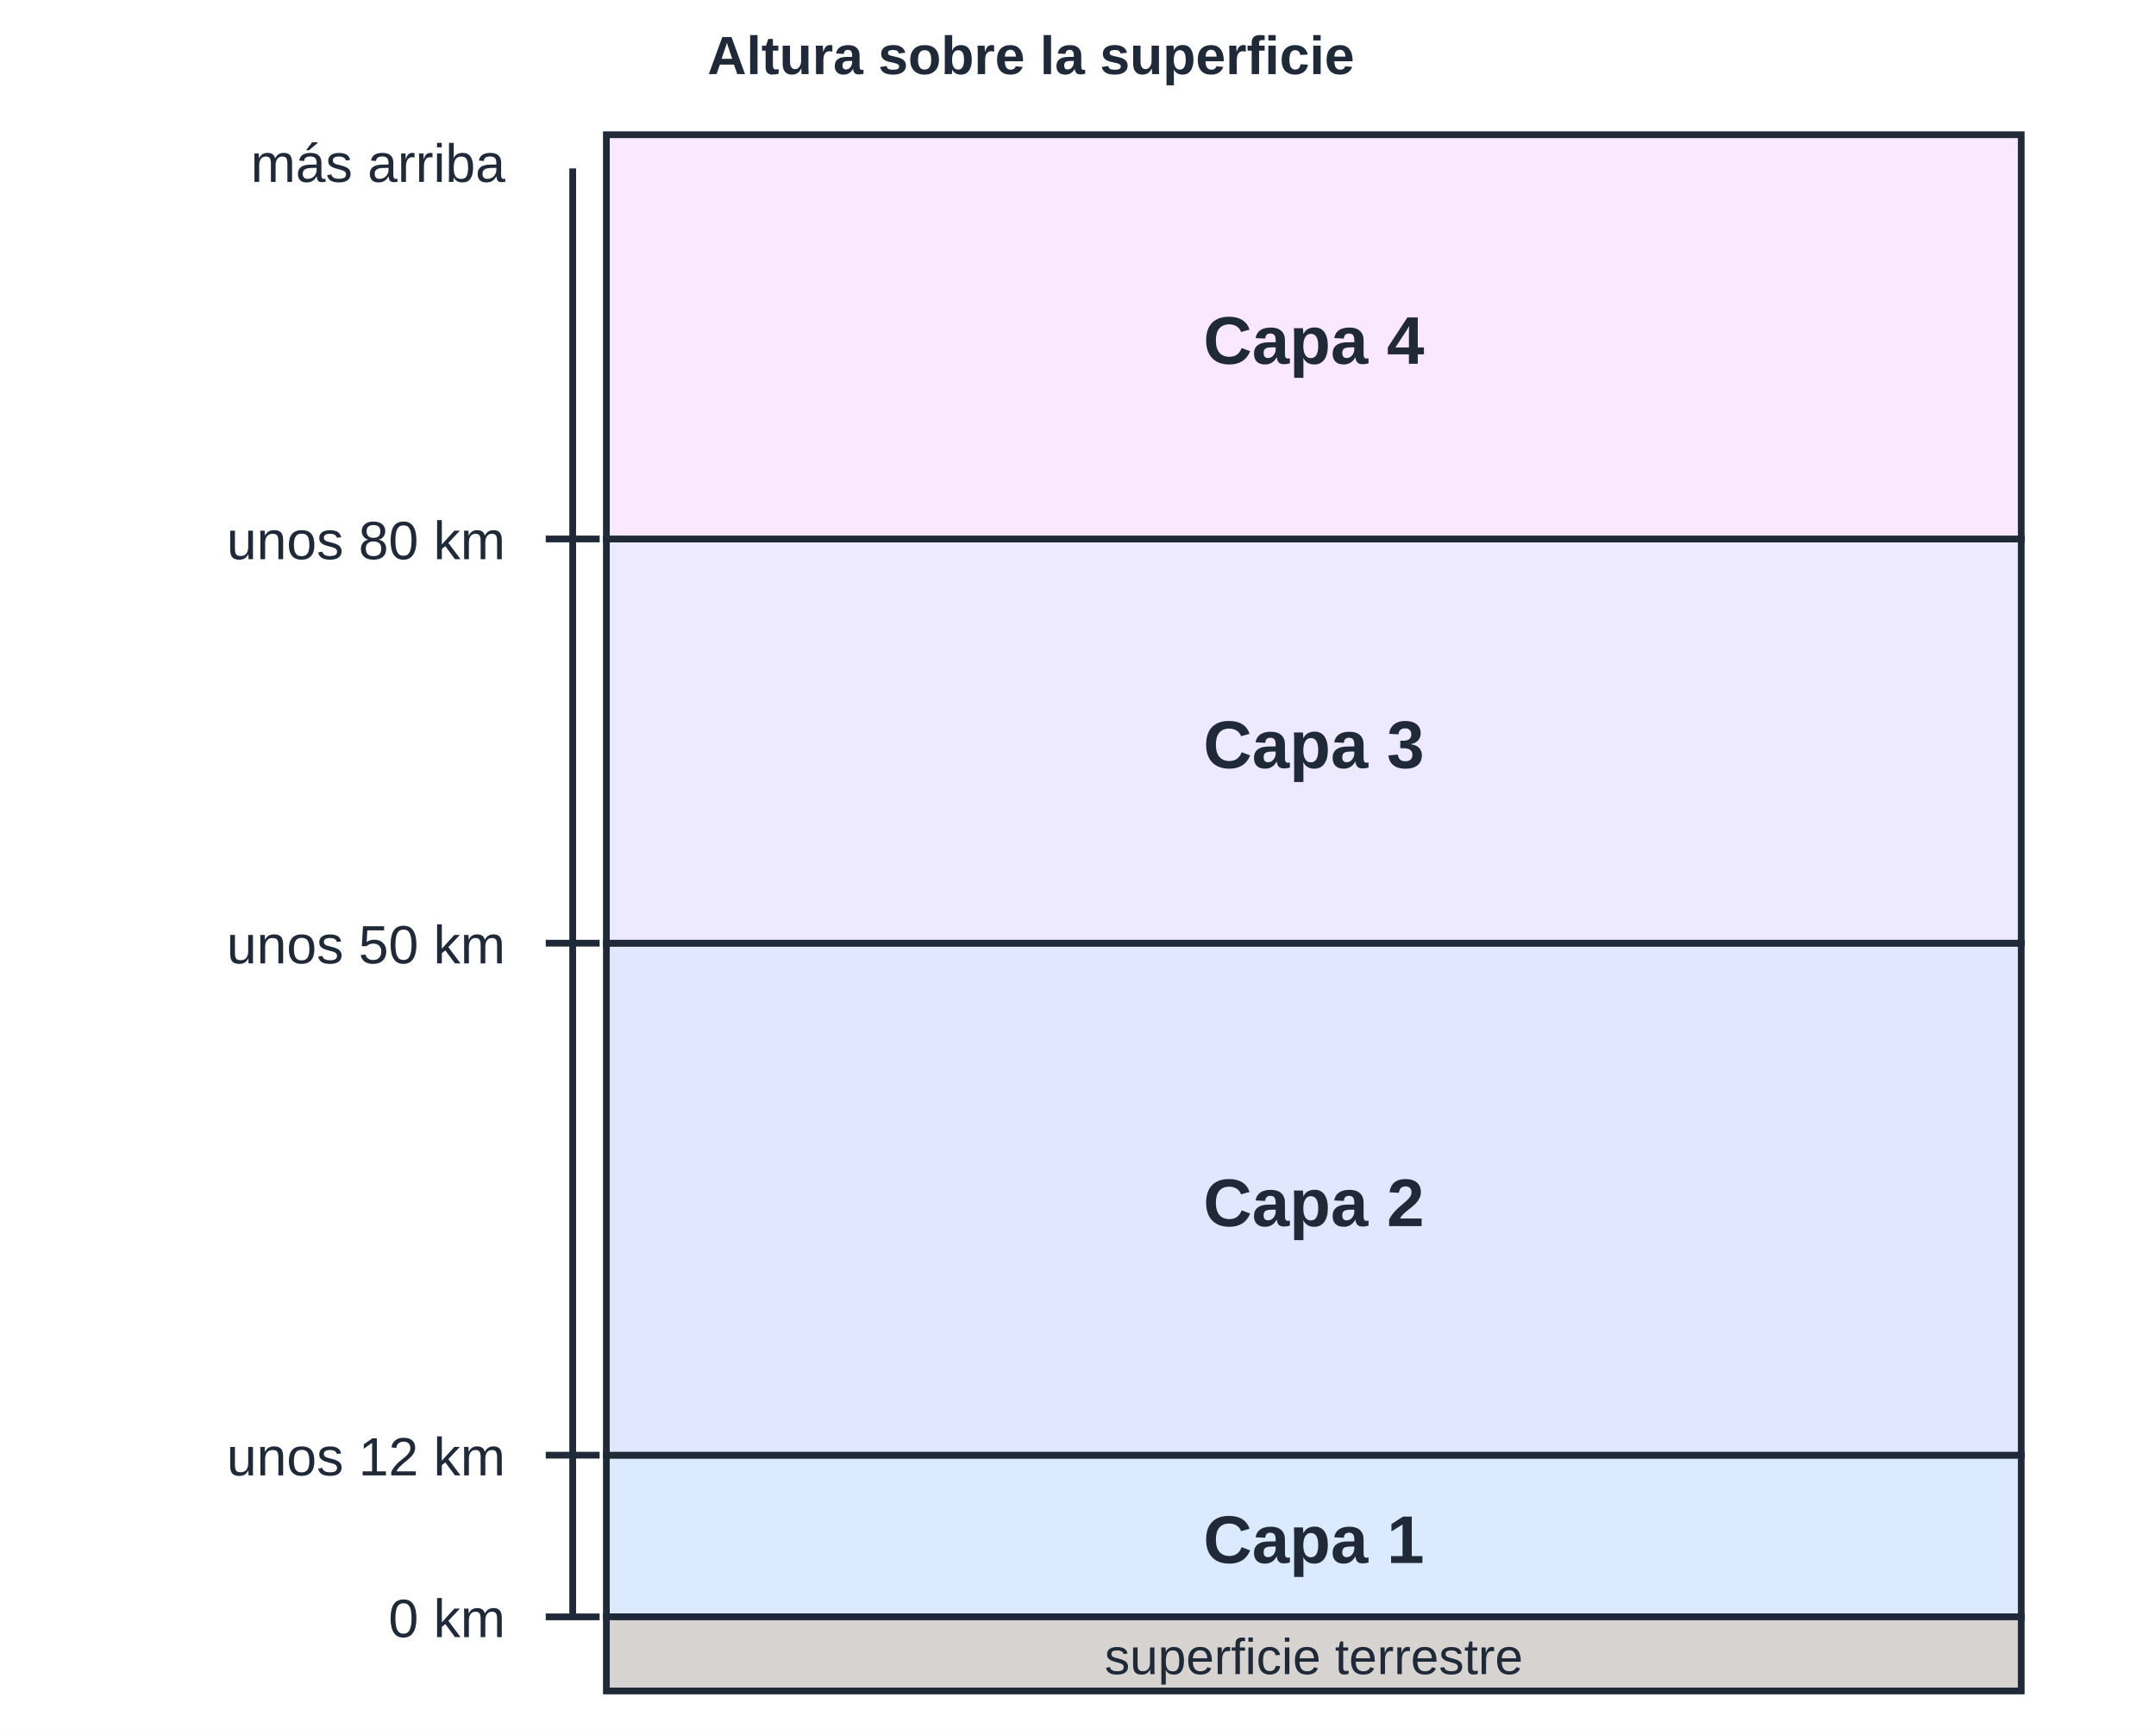
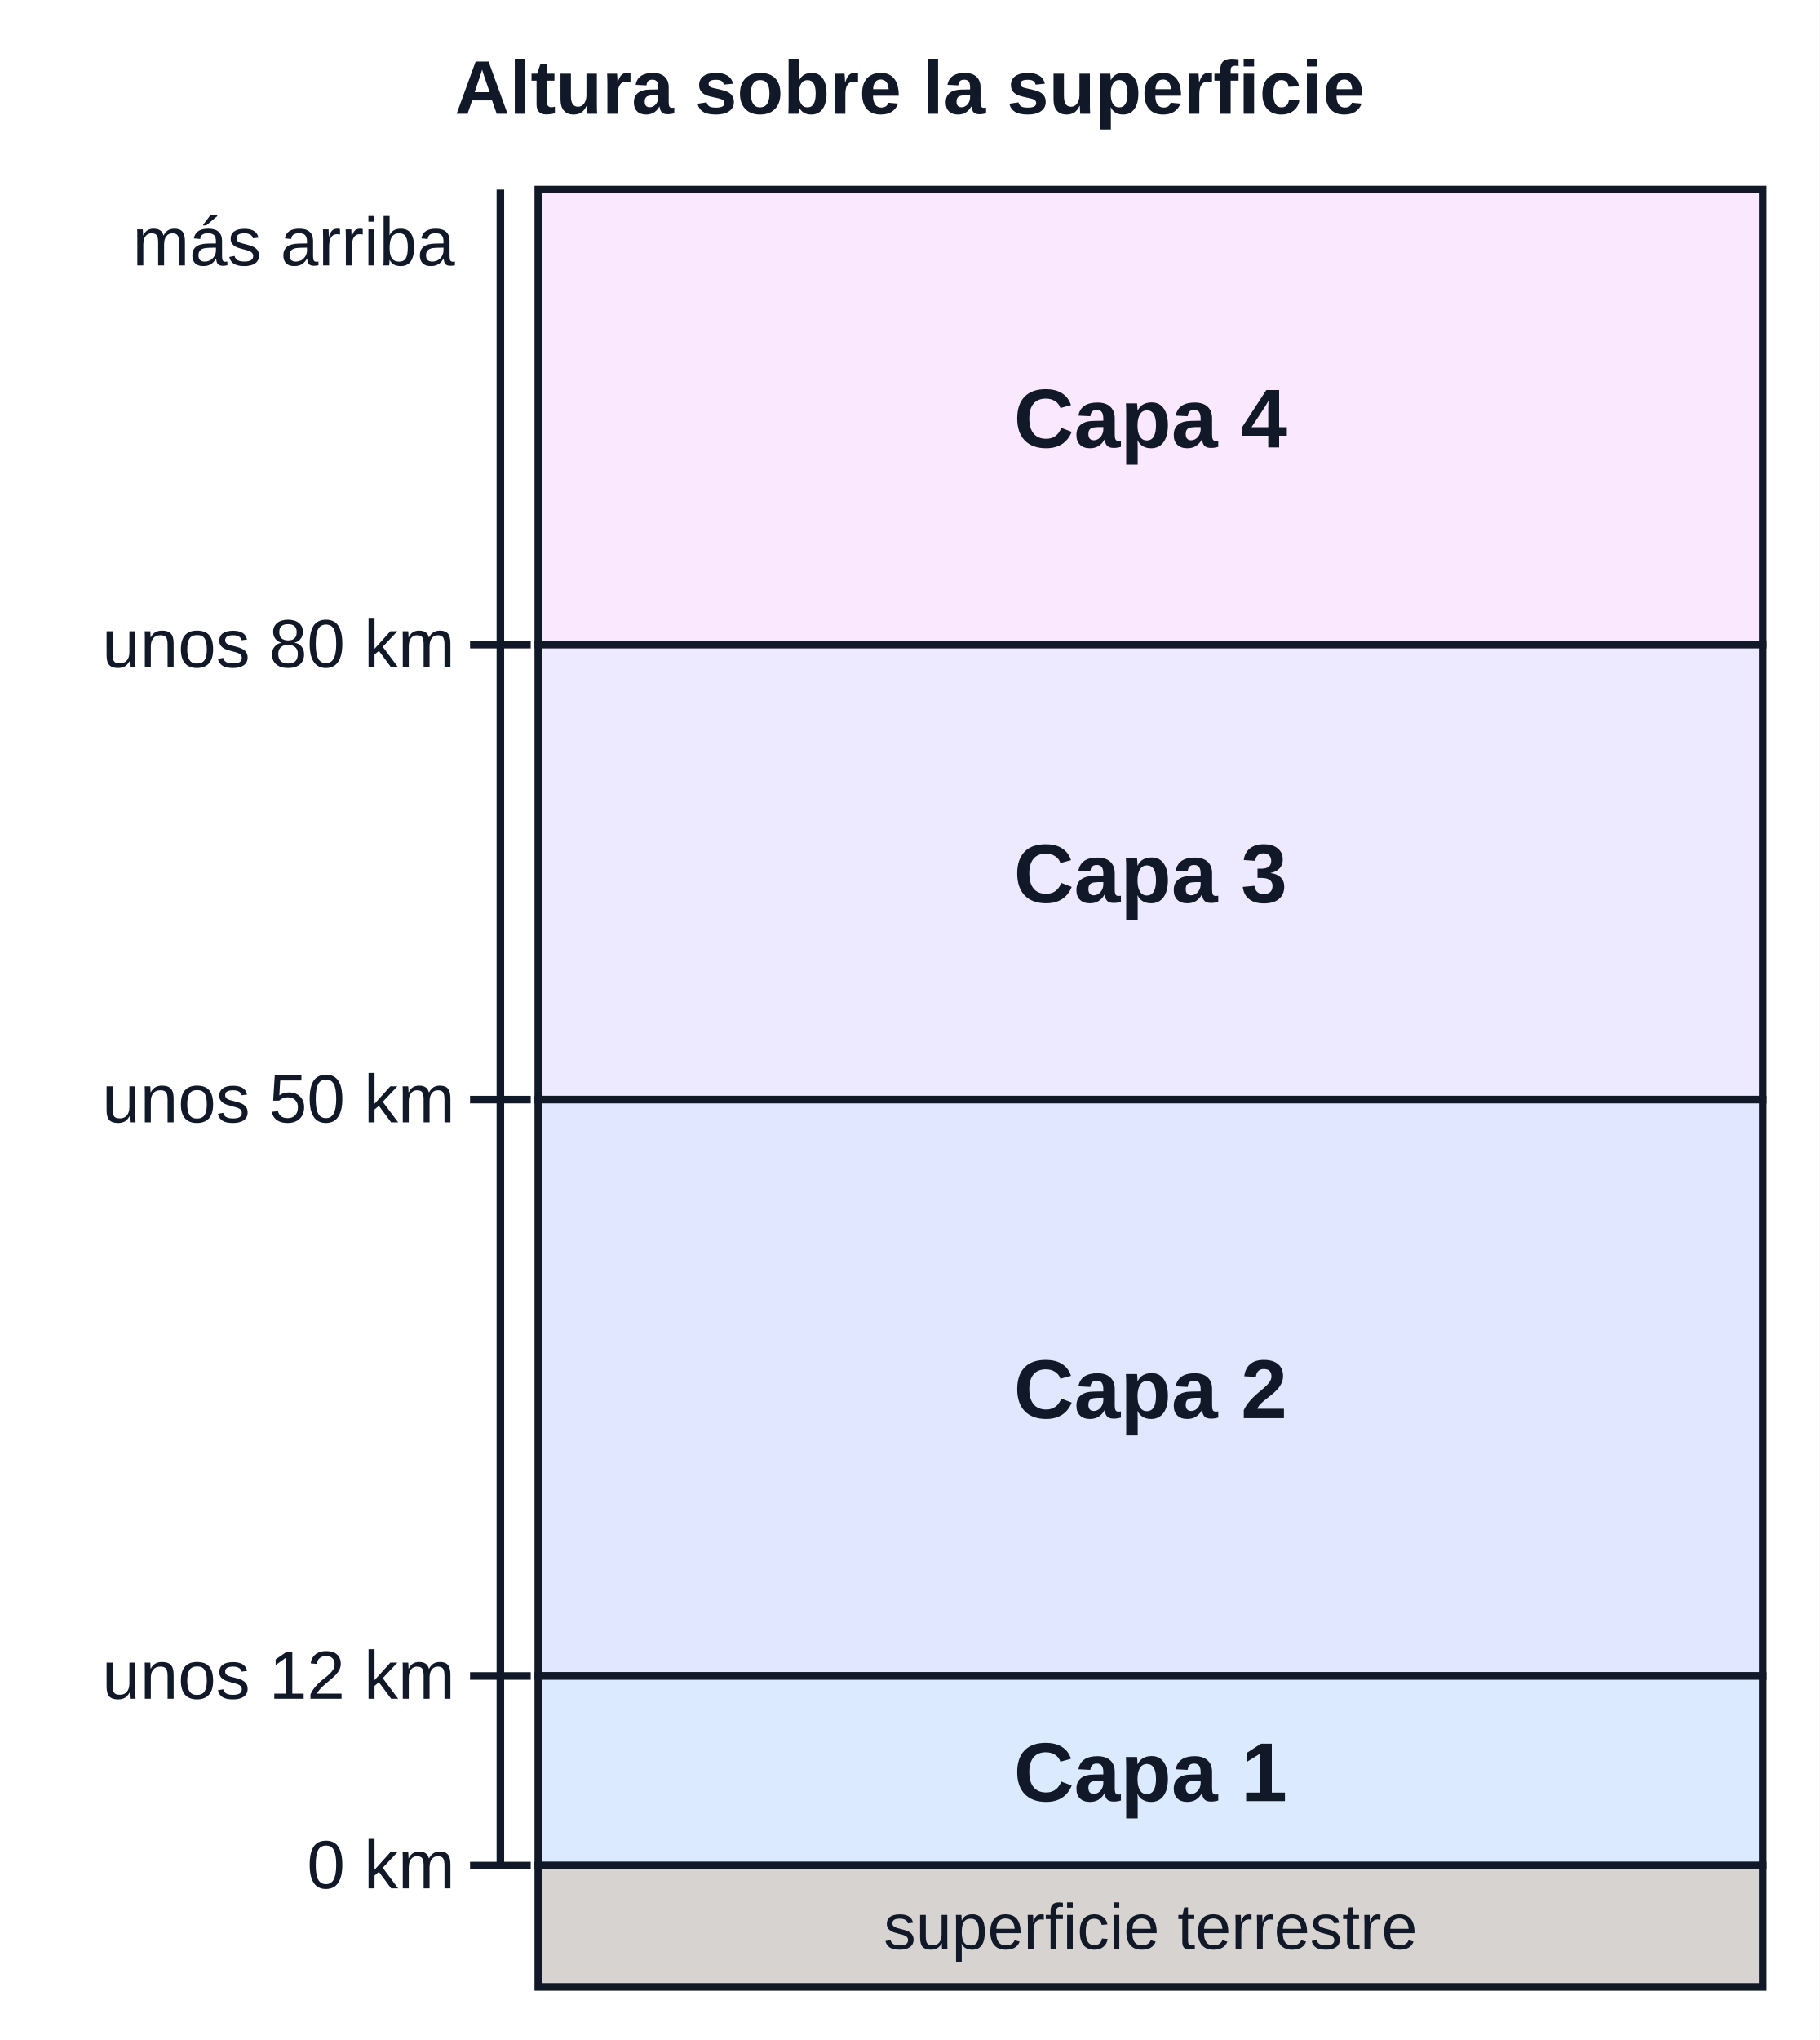
- <svg xmlns="http://www.w3.org/2000/svg" viewBox="0 0 640 515" width="640" height="515" role="img" font-family="Arial, Helvetica, sans-serif">
+ <svg xmlns="http://www.w3.org/2000/svg" viewBox="0 0 480 538" width="480" height="538" role="img" font-family="Arial, Helvetica, sans-serif">
  <defs>
-     <marker id="fl" viewBox="0 0 10 10" refX="9" refY="5" markerWidth="8" markerHeight="8" orient="auto-start-reverse">
-       <path d="M0,0 L10,5 L0,10 z" fill="#1f2937" />
+     <marker id="fl" viewBox="0 0 10 10" refX="9" refY="5" markerWidth="7" markerHeight="7" orient="auto-start-reverse">
+       <path d="M0,0 L10,5 L0,10 z" fill="#111827" />
    </marker>
  </defs>
-   <rect x="0" y="0" width="640" height="515" fill="#ffffff" />
-   <line x1="170" y1="480" x2="170" y2="50" stroke="#1f2937" stroke-width="2" />
-   <rect x="180" y="432" width="420" height="48" fill="#dbeafe" stroke="#1f2937" stroke-width="2" />
-   <text x="390" y="464.0" font-size="20" text-anchor="middle" font-weight="bold" fill="#1f2937">Capa 1</text>
-   <rect x="180" y="280" width="420" height="152" fill="#e0e7ff" stroke="#1f2937" stroke-width="2" />
-   <text x="390" y="364.0" font-size="20" text-anchor="middle" font-weight="bold" fill="#1f2937">Capa 2</text>
-   <rect x="180" y="160" width="420" height="120" fill="#ede9fe" stroke="#1f2937" stroke-width="2" />
-   <text x="390" y="228.0" font-size="20" text-anchor="middle" font-weight="bold" fill="#1f2937">Capa 3</text>
-   <rect x="180" y="40" width="420" height="120" fill="#fae8ff" stroke="#1f2937" stroke-width="2" />
-   <text x="390" y="108.0" font-size="20" text-anchor="middle" font-weight="bold" fill="#1f2937">Capa 4</text>
-   <line x1="162" y1="480" x2="178" y2="480" stroke="#1f2937" stroke-width="2" />
-   <text x="150" y="486" font-size="16" text-anchor="end" font-weight="normal" fill="#1f2937">0 km</text>
-   <line x1="162" y1="432" x2="178" y2="432" stroke="#1f2937" stroke-width="2" />
-   <text x="150" y="438" font-size="16" text-anchor="end" font-weight="normal" fill="#1f2937">unos 12 km</text>
-   <line x1="162" y1="280" x2="178" y2="280" stroke="#1f2937" stroke-width="2" />
-   <text x="150" y="286" font-size="16" text-anchor="end" font-weight="normal" fill="#1f2937">unos 50 km</text>
-   <line x1="162" y1="160" x2="178" y2="160" stroke="#1f2937" stroke-width="2" />
-   <text x="150" y="166" font-size="16" text-anchor="end" font-weight="normal" fill="#1f2937">unos 80 km</text>
-   <text x="150" y="54" font-size="16" text-anchor="end" font-weight="normal" fill="#1f2937">más arriba</text>
-   <rect x="180" y="480" width="420" height="22" fill="#d6d3d1" stroke="#1f2937" stroke-width="2" />
-   <text x="390" y="497" font-size="15" text-anchor="middle" font-weight="normal" fill="#1f2937">superficie terrestre</text>
-   <text x="210" y="22" font-size="16" text-anchor="start" font-weight="bold" fill="#1f2937">Altura sobre la superficie</text>
+   <rect x="0" y="0" width="480" height="538" fill="#ffffff" />
+   <text x="240" y="30" font-size="20" text-anchor="middle" font-weight="bold" fill="#111827">Altura sobre la superficie</text>
+   <line x1="132" y1="492" x2="132" y2="50" stroke="#111827" stroke-width="2" />
+   <rect x="142" y="50" width="323" height="120" fill="#fae8ff" stroke="#111827" stroke-width="2" />
+   <text x="303.5" y="118.0" font-size="22" text-anchor="middle" font-weight="bold" fill="#111827">Capa 4</text>
+   <rect x="142" y="170" width="323" height="120" fill="#ede9fe" stroke="#111827" stroke-width="2" />
+   <text x="303.5" y="238.0" font-size="22" text-anchor="middle" font-weight="bold" fill="#111827">Capa 3</text>
+   <rect x="142" y="290" width="323" height="152" fill="#e0e7ff" stroke="#111827" stroke-width="2" />
+   <text x="303.5" y="374.0" font-size="22" text-anchor="middle" font-weight="bold" fill="#111827">Capa 2</text>
+   <rect x="142" y="442" width="323" height="50" fill="#dbeafe" stroke="#111827" stroke-width="2" />
+   <text x="303.5" y="475.0" font-size="22" text-anchor="middle" font-weight="bold" fill="#111827">Capa 1</text>
+   <line x1="124" y1="492" x2="140" y2="492" stroke="#111827" stroke-width="2" />
+   <text x="120" y="498" font-size="18" text-anchor="end" font-weight="normal" fill="#111827">0 km</text>
+   <line x1="124" y1="442" x2="140" y2="442" stroke="#111827" stroke-width="2" />
+   <text x="120" y="448" font-size="18" text-anchor="end" font-weight="normal" fill="#111827">unos 12 km</text>
+   <line x1="124" y1="290" x2="140" y2="290" stroke="#111827" stroke-width="2" />
+   <text x="120" y="296" font-size="18" text-anchor="end" font-weight="normal" fill="#111827">unos 50 km</text>
+   <line x1="124" y1="170" x2="140" y2="170" stroke="#111827" stroke-width="2" />
+   <text x="120" y="176" font-size="18" text-anchor="end" font-weight="normal" fill="#111827">unos 80 km</text>
+   <text x="120" y="70" font-size="18" text-anchor="end" font-weight="normal" fill="#111827">más arriba</text>
+   <rect x="142" y="492" width="323" height="32" fill="#d6d3d1" stroke="#111827" stroke-width="2" />
+   <text x="303.5" y="514" font-size="17" text-anchor="middle" font-weight="normal" fill="#111827">superficie terrestre</text>
</svg>
